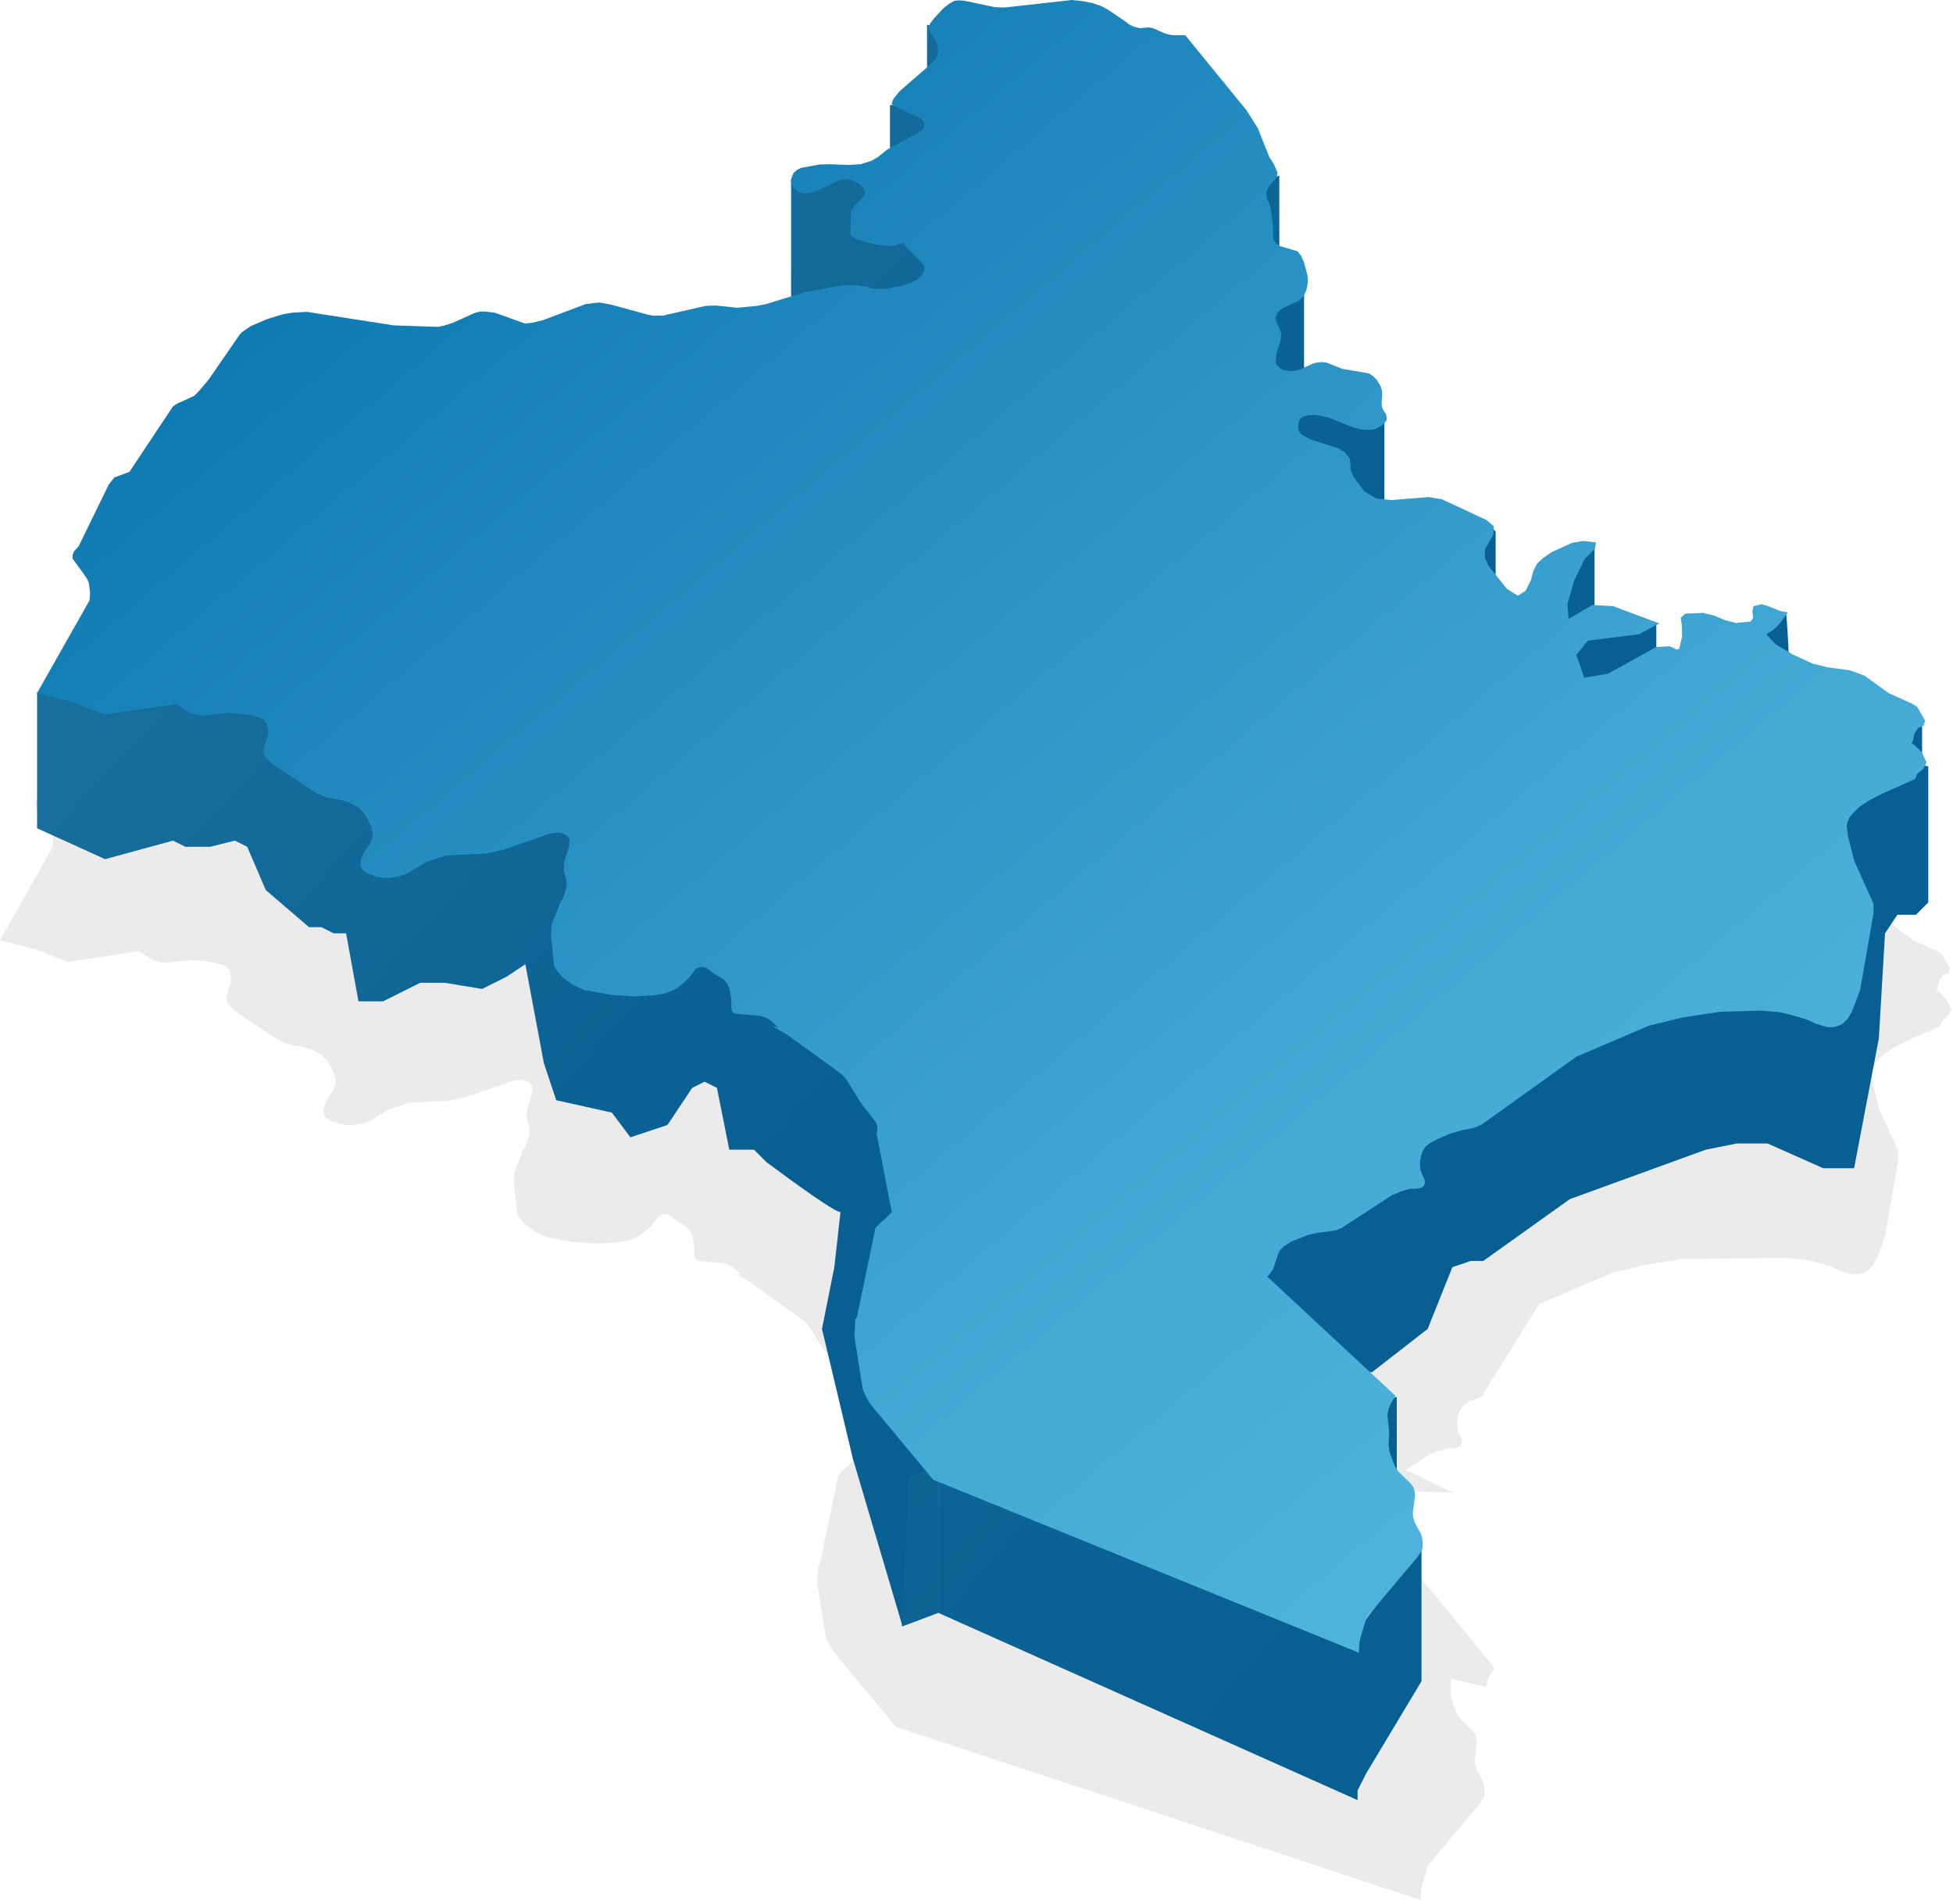
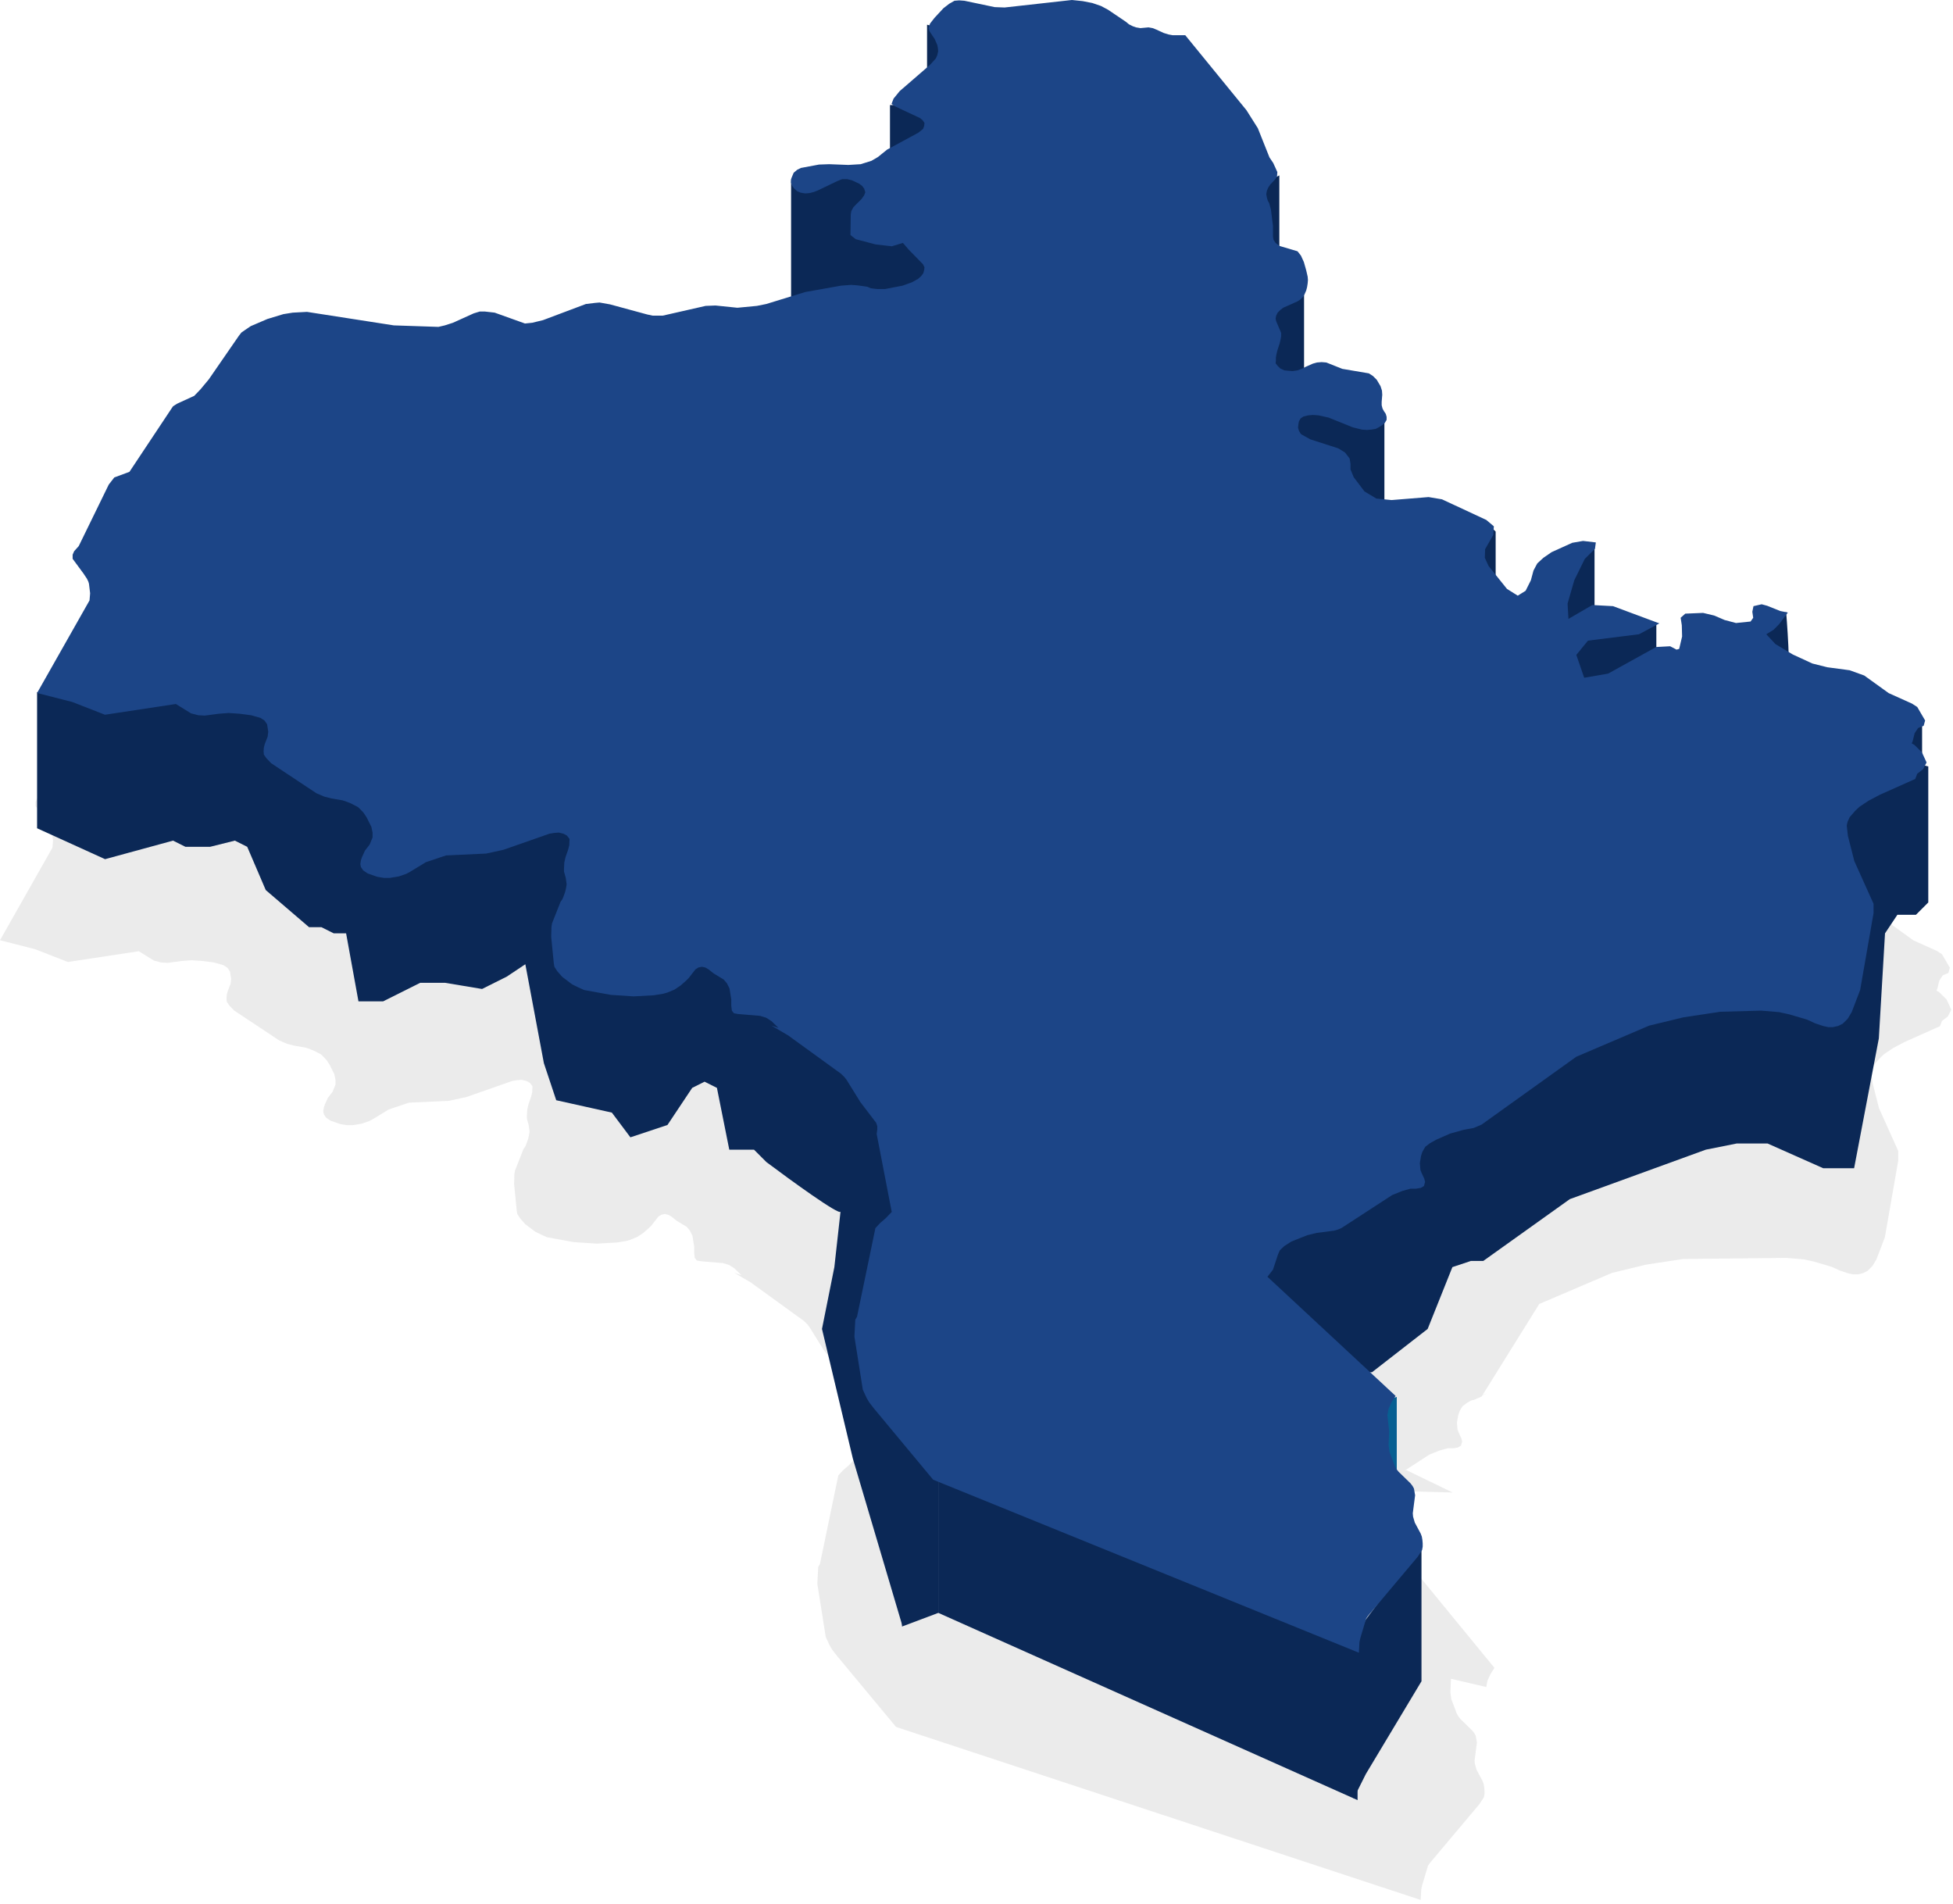
<svg xmlns="http://www.w3.org/2000/svg" width="158" height="154" viewBox="0 0 158 154" fill="none">
  <path opacity="0.1" d="M86.642 20.788L88.081 21.759L88.34 21.971L88.646 22.123L88.906 22.214L89.259 22.274L89.919 22.214L90.249 22.274L90.556 22.396L91.145 22.669L91.546 22.79L91.876 22.85H92.89L97.84 28.915L98.76 30.371L99.703 32.736L100.009 33.191L100.339 33.918L100.316 34.252L100.174 34.495L99.773 34.919L99.608 35.162L99.49 35.435L99.443 35.708L99.49 35.98L99.561 36.223L99.679 36.435L99.82 36.951L99.986 38.285V39.134L100.033 39.407L100.198 39.65L100.504 39.892L101.942 40.317L101.989 40.347L102.013 40.377L102.225 40.65L102.249 40.681L102.484 41.196L102.673 41.863L102.791 42.379L102.814 42.651L102.791 42.924L102.744 43.228L102.673 43.501L102.555 43.773L102.414 44.016L102.201 44.228L101.966 44.38L100.811 44.895L100.575 45.077L100.363 45.29L100.245 45.532L100.198 45.775L100.245 45.987L100.646 46.927V47.2L100.598 47.473L100.528 47.776L100.339 48.352L100.268 48.656L100.221 48.928V49.201L100.198 49.383L100.363 49.596L100.575 49.808L100.905 49.959L101.565 50.02L101.966 49.959L102.296 49.838L102.602 49.687L103.215 49.414L103.545 49.323L103.922 49.292L104.3 49.323L105.596 49.838L107.741 50.202L108.072 50.414L108.378 50.718L108.684 51.233L108.802 51.597L108.826 51.93L108.779 52.507V52.779L108.849 53.052L108.967 53.265L109.109 53.477L109.179 53.719V53.962L109.038 54.205L108.826 54.387L108.59 54.538L108.307 54.69L107.954 54.751L107.576 54.781L107.176 54.751L106.445 54.569L104.488 53.78L103.663 53.598L103.215 53.568L102.838 53.598L102.461 53.689L102.225 53.841L102.084 54.083L102.036 54.356L102.013 54.599L102.084 54.842L102.225 55.084L102.296 55.145L103.003 55.539L105.266 56.267L105.808 56.6L106.186 57.085L106.256 57.51V57.965L106.516 58.602L107.388 59.754L108.354 60.33L109.58 60.451L112.574 60.209L113.659 60.391L117.242 62.058L117.855 62.574L117.808 63.271L117.148 64.424L117.124 65.121L117.43 65.788L118.916 67.638L119.788 68.184L120.424 67.79L120.849 66.94L121.061 66.152L121.367 65.576L121.862 65.121L122.523 64.666L124.196 63.908L125.069 63.757L126.106 63.878L126.035 64.393L125.21 65.212L124.361 66.94L123.819 68.82L123.89 70.064L125.823 68.942L127.497 69.033L131.245 70.428L129.595 71.307L125.469 71.823L124.526 72.975L125.163 74.825L127.096 74.491L130.986 72.338L132.117 72.277L132.636 72.55L132.848 72.49L133.084 71.489L133.06 70.579L132.966 69.973L133.343 69.639L134.781 69.579L135.677 69.791L136.526 70.155L137.445 70.397L138.624 70.276L138.836 69.973L138.765 69.488L138.859 69.033L139.52 68.881L139.968 69.002L141.028 69.427L141.641 69.548L140.934 70.488L140.486 70.943L139.897 71.307L145.628 72.095L147.042 72.945L148.622 73.672L149.824 73.975L151.639 74.218L152.818 74.643L154.798 76.068L156.684 76.917L157.108 77.19L157.745 78.281L157.627 78.706L157.179 78.888L156.896 79.312L156.731 79.98L156.66 80.131L156.873 80.252L157.485 80.859L157.863 81.678L157.58 82.223L157.108 82.587L156.943 83.012L154.091 84.285L153.171 84.771L152.441 85.256L152.087 85.589L151.639 86.105L151.474 86.469L151.403 86.772L151.498 87.621L152.016 89.653L153.572 93.109V93.868L152.488 100.084L151.804 101.873L151.474 102.419L151.073 102.813L150.696 102.995L150.295 103.086H149.895L149.494 102.995L148.857 102.783L148.197 102.479L146.759 102.055L145.934 101.873L144.472 101.752L136.172 101.843L133.178 102.297L130.42 102.965L124.526 105.481L119.951 112.831L120.319 112.697L119.928 112.869L119.865 112.97L119.228 113.243L119.042 113.277L118.668 113.486L118.315 113.759L118.15 114.032L118.056 114.214L117.961 114.517L117.867 115.093L117.891 115.366L117.914 115.639L118.008 115.881L118.221 116.336L118.291 116.609L118.197 116.943L117.938 117.094L117.537 117.155H117.113L116.452 117.337L115.627 117.671L113.631 118.969L113.767 118.915L117.522 120.733L111.363 120.564L110.986 121.705L110.538 122.281L120.905 134.919L120.575 135.435L120.339 135.95L120.292 136.193L120.245 136.466L117.386 135.8L117.339 136.892L117.41 137.438L117.857 138.62L117.975 138.832L118.14 139.045L119.107 139.985L119.272 140.197L119.39 140.409L119.437 140.682L119.484 140.955L119.296 142.411L119.319 142.684L119.46 143.169L119.932 144.048L120.026 144.291L120.073 144.564L120.097 144.836V145.109L120.05 145.382L119.696 145.928L115.665 150.719L115.524 150.931L115.052 152.508L114.981 152.842L114.934 153.691L72.493 139.696L67.699 133.929L67.322 133.444L67.11 133.08L66.803 132.413L66.123 128.118L66.194 126.754L66.335 126.511L67.822 119.341L68.223 118.916L68.647 118.552L69.142 118.037L67.924 111.728L67.972 111.364V111.091L67.877 110.818L66.604 109.15L65.496 107.361L65.308 107.119L65.025 106.846L60.758 103.753L59.414 102.965L59.98 103.146L59.414 102.601L58.99 102.328L58.495 102.176L56.703 102.024L56.373 101.964L56.208 101.752L56.161 101.357V100.842L56.02 99.963L55.807 99.538L55.548 99.235L54.746 98.75L54.322 98.416L54.063 98.264L53.78 98.204L53.497 98.264L53.261 98.416L52.719 99.113L52.507 99.326L52.059 99.72L51.564 100.053L50.975 100.296L50.645 100.387L49.914 100.508L48.264 100.599L46.425 100.478L44.256 100.084L43.784 99.871L43.289 99.629L42.488 99.022L42.087 98.568L41.851 98.204L41.804 97.931L41.592 95.778L41.616 94.959L41.663 94.686L42.346 92.958L42.511 92.715L42.629 92.412L42.724 92.139L42.794 91.836L42.842 91.533L42.771 91.017L42.629 90.502V90.259L42.653 89.774L42.747 89.349L42.959 88.743L43.054 88.379L43.077 87.864L42.865 87.591L42.582 87.439L42.205 87.348L41.828 87.378L41.451 87.439L37.726 88.743L36.335 89.046L33.082 89.198L31.455 89.744L30.159 90.532L29.876 90.684L29.263 90.896L28.532 91.017H28.06L27.518 90.926L26.74 90.653L26.387 90.411L26.198 90.138L26.151 89.895L26.198 89.592L26.292 89.319L26.528 88.803L26.74 88.531L26.905 88.318L27.141 87.742V87.348L27.047 86.893L26.669 86.135L26.41 85.741L26.151 85.468L25.962 85.286L25.373 84.983L25.066 84.862L24.713 84.74L23.817 84.589L23.228 84.437L22.591 84.164L18.937 81.738L18.56 81.344L18.348 81.041L18.324 80.768L18.348 80.465L18.419 80.192L18.654 79.585L18.701 79.191L18.607 78.585L18.395 78.281L18.065 78.069L17.311 77.857L16.391 77.736L15.495 77.675L14.694 77.736L13.562 77.887L13.043 77.857L12.454 77.705L11.228 76.947L5.493 77.817L2.852 76.786L0 76.058L4.243 68.568L4.291 67.992L4.198 67.221L4.149 67.052L4.031 66.809L3.748 66.385L2.876 65.202V64.869L2.994 64.596L3.371 64.171L5.799 59.198L6.247 58.622L7.473 58.167L10.993 52.87L11.323 52.658L12.713 52.021L13.209 51.506L13.892 50.687L16.32 47.17L16.532 46.897L16.839 46.684L17.287 46.381L18.631 45.805L19.927 45.411L20.682 45.29L21.837 45.229L28.862 46.321L32.469 46.442L32.987 46.321L33.648 46.108L35.321 45.35L35.816 45.199H36.217L37.019 45.29L39.47 46.169L40.06 46.108L40.932 45.896L44.397 44.592L45.152 44.501L45.505 44.471L46.354 44.623L49.371 45.441L49.796 45.532H50.621L54.086 44.744L54.888 44.714L56.656 44.895L58.235 44.744L58.99 44.592L62.149 43.622L65.048 43.106L65.85 43.046L66.298 43.076L66.769 43.137L67.17 43.197L67.453 43.319L67.948 43.379H68.608L70.023 43.106L70.777 42.834L71.272 42.56L71.508 42.348L71.696 42.106L71.767 41.833L71.791 41.62L71.673 41.378L70.518 40.195L70.046 39.65L69.15 39.922L67.83 39.771L66.227 39.346L65.803 39.013L65.826 37.345L65.874 37.072L66.038 36.769L66.298 36.496L66.699 36.102L66.911 35.798L67.005 35.556L66.911 35.253L66.746 35.04L66.51 34.858L65.921 34.586L65.543 34.495H65.119L64.742 34.646L63.163 35.404L62.856 35.526L62.502 35.617L62.149 35.647L61.772 35.586L61.489 35.465L61.253 35.253L61.088 35.04L60.994 34.767L61.017 34.434L61.206 33.979L61.489 33.736L61.795 33.585L63.257 33.312L64.082 33.282L65.638 33.342L66.628 33.282L67.5 33.009L68.019 32.706L68.773 32.099L71.296 30.735L71.673 30.431L71.767 30.189L71.791 29.946L71.649 29.734L71.437 29.552L69.362 28.581L69.127 28.4L69.292 27.975L69.787 27.369L72.239 25.246L72.71 24.73L72.828 24.457L72.899 24.154L72.875 23.881L72.828 23.639L72.616 23.154L72.191 22.517L72.121 22.274L72.239 21.91L72.569 21.486L72.592 21.456L73.323 20.667L73.794 20.303L74.219 20.061L74.596 20.03L75.02 20.061L77.472 20.576L78.274 20.607L83.719 20L84.591 20.091L85.369 20.243L86.077 20.485L86.642 20.788Z" fill="#333333" />
-   <path d="M72.972 118.954V131.574L75.911 130.47V117.85L72.972 118.954ZM75.914 117.85V130.47L109.829 145.615V132.995L75.914 117.85Z" fill="url(#paint0_linear)" />
-   <path d="M109.5 133L110.5 131L115 125V136L110.5 143.5L109.5 145.5V133Z" fill="url(#paint1_linear)" />
-   <path d="M113 120.5V113L109.5 114L107 115.5L110 118.5L113 120.5Z" fill="url(#paint2_linear)" />
-   <path d="M115.5 107.5L111 111L104 111.5C103 110 100.9 106.8 100.5 106C100 105 98.5 102 99.5 101C100.3 100.2 105.167 97.667 107.5 96.5L115 95L114 93.5L114.5 91.5L117.5 90.5L119 89.812H120L127 85L132.5 82L138 81L147.5 82C148 80.5 149 77.3 149 76.5C149 75.7 150 74.5 150.5 74L151.5 73L146.5 69L148 64.5L152.5 63.15L154 61.5L156 62V73L155 74H153.5L152.5 75.5L152 84L150 94.5H147.5L143 92.5H140.5L138 93L127 97L120 102H119L117.5 102.5L115.5 107.5Z" fill="url(#paint3_linear)" />
-   <path d="M155.5 61V58.5C155 58.667 153.8 59.1 153 59.5C152.2 59.9 153.333 60.333 154 60.5L155.5 61Z" fill="url(#paint4_linear)" />
-   <path d="M144.5 55C144.9 55.4 144.667 51.5 144.5 49.5L141.5 51.5V53.5C142.333 53.833 144.1 54.6 144.5 55Z" fill="url(#paint5_linear)" />
-   <path d="M134 54V50.5L128 51.5L124 54L124.5 56L129.5 57.5L134 54Z" fill="url(#paint6_linear)" />
-   <path d="M129 49.5V44L126 47.5L125.5 50L126.5 51.5L129 49.5Z" fill="url(#paint7_linear)" />
-   <path d="M112 41.5V34L109.5 31.5L105 32.5C104.167 33.167 102.5 34.6 102.5 35C102.5 35.5 103 36.5 103.5 37.5C104 38.5 104.5 38 106.5 39C108.5 40 108 41 108 41.5C108 41.9 110.667 41.667 112 41.5Z" fill="url(#paint8_linear)" />
-   <path d="M121 43L120.5 42.5C120 42.833 118.6 43.6 117 44C115.4 44.4 116.333 46.167 117 47L121 47.5V43Z" fill="url(#paint9_linear)" />
-   <path d="M105.5 31V23L104 24C103.167 24.833 101.3 26.8 100.5 28C99.7 29.2 100.167 30.5 100.5 31H105.5Z" fill="url(#paint10_linear)" />
-   <path d="M103.5 20.5V14.188C103 14.458 101.9 15 101.5 15C101 15 101 16.5 101 17.5C101 18.3 101.667 19.167 102 19.5L103.5 20.5Z" fill="url(#paint11_linear)" />
-   <path d="M64 25.5V14.5L67 14L72.5 15C74.167 15.667 77.7 17.1 78.5 17.5C79.5 18 79 20 79.5 22.5C80 25 73.5 25.5 72.5 26C71.7 26.4 66.5 25.833 64 25.5Z" fill="url(#paint12_linear)" />
-   <path d="M72 13V8.5H76L76.5 9.5C76.333 9.833 76 10.6 76 11C76 11.5 72 12.5 72 13Z" fill="url(#paint13_linear)" />
-   <path d="M75 5.5V2L77 2.5L76.5 4.5L75 5.5Z" fill="url(#paint14_linear)" />
-   <path d="M3 67V56L4.5 55.5H8L8.5 57.5L14 56.5H15H17H19L20 57L22 57.5L25 62.5L26 63L27 63.5H28L30 65L32 66L31 68V70L32 69.5L34 69L36 68L39 68.5L41 68L42.5 67.5L44 65L47.5 65.5L48 70L49.5 71.5L50 74C50.667 75.833 52 79.6 52 80L54 79.5L56 77.5H57L58 78C58.333 78.167 59 78.6 59 79L61 80L62 81L64.5 83L68 86C69.333 87 72.1 89.1 72.5 89.5C72.9 89.9 75 96.667 76 100L73.5 101L72 104C71.6 104.8 70.5 106.667 70 107.5C71.167 109.167 73.6 112.5 74 112.5C74.5 112.5 75 115.5 75.5 116.5C75.9 117.3 76 118.167 76 118.5L73.5 119.5L73 131.5L69 118L66.5 107.5L67.5 102.5L67.999 98.011C67.918 98.341 63.98 95.485 62 94L61 93H59L58 88L57 87.5L56 88L54 91L51 92L49.5 90L45 89L44 86L42.5 78L41 79L39 80L36 79.5H34L32 80.5L31 81H29L28 75.5H27L26 75H25L21.5 72L20 68.5L19 68L17 68.5H15L14 68L8.5 69.5L3 67Z" fill="url(#paint15_linear)" />
-   <path d="M89.642 0.788L91.081 1.759L91.34 1.971L91.646 2.123L91.906 2.214L92.259 2.274L92.919 2.214L93.249 2.274L93.556 2.396L94.145 2.668L94.546 2.79L94.876 2.85H95.89L100.84 8.915L101.76 10.371L102.703 12.736L103.009 13.191L103.339 13.918L103.316 14.252L103.174 14.495L102.773 14.919L102.608 15.162L102.49 15.435L102.443 15.707L102.49 15.98L102.561 16.223L102.679 16.435L102.82 16.951L102.986 18.285V19.134L103.033 19.407L103.198 19.649L103.504 19.892L104.942 20.317L104.989 20.347L105.013 20.377L105.225 20.65L105.249 20.68L105.484 21.196L105.673 21.863L105.791 22.379L105.814 22.651L105.791 22.924L105.744 23.228L105.673 23.5L105.555 23.773L105.414 24.016L105.201 24.228L104.966 24.38L103.811 24.895L103.575 25.077L103.363 25.29L103.245 25.532L103.198 25.775L103.245 25.987L103.646 26.927V27.2L103.598 27.473L103.528 27.776L103.339 28.352L103.268 28.655L103.221 28.928V29.201L103.198 29.383L103.363 29.596L103.575 29.808L103.905 29.959L104.565 30.02L104.966 29.959L105.296 29.838L105.602 29.686L106.215 29.414L106.545 29.323L106.922 29.292L107.3 29.323L108.596 29.838L110.741 30.202L111.072 30.414L111.378 30.718L111.684 31.233L111.802 31.597L111.826 31.93L111.779 32.507V32.779L111.849 33.052L111.967 33.265L112.109 33.477L112.179 33.719V33.962L112.038 34.205L111.826 34.387L111.59 34.538L111.307 34.69L110.954 34.751L110.576 34.781L110.176 34.751L109.445 34.569L107.488 33.78L106.663 33.598L106.215 33.568L105.838 33.598L105.461 33.689L105.225 33.841L105.084 34.083L105.036 34.356L105.013 34.599L105.084 34.842L105.225 35.084L105.296 35.145L106.003 35.539L108.266 36.267L108.808 36.6L109.186 37.085L109.256 37.51V37.965L109.516 38.602L110.388 39.754L111.354 40.33L112.58 40.451L115.574 40.209L116.659 40.391L120.242 42.058L120.855 42.574L120.808 43.271L120.148 44.424L120.124 45.121L120.43 45.788L121.916 47.638L122.788 48.184L123.424 47.789L123.849 46.94L124.061 46.152L124.367 45.576L124.862 45.121L125.523 44.666L127.196 43.908L128.069 43.757L129.106 43.878L129.035 44.393L128.21 45.212L127.361 46.94L126.819 48.821L126.89 50.064L128.823 48.942L130.497 49.033L134.245 50.428L132.595 51.307L128.469 51.822L127.526 52.975L128.163 54.825L130.096 54.491L133.986 52.338L135.117 52.277L135.636 52.55L135.848 52.49L136.084 51.489L136.06 50.579L135.966 49.973L136.343 49.639L137.781 49.579L138.677 49.791L139.526 50.155L140.445 50.397L141.624 50.276L141.836 49.973L141.765 49.488L141.859 49.033L142.52 48.881L142.968 49.002L144.028 49.427L144.641 49.548L143.934 50.488L143.486 50.943L142.897 51.307L143.628 52.095L145.042 52.944L146.622 53.672L147.824 53.975L149.639 54.218L150.818 54.643L152.798 56.068L154.684 56.917L155.108 57.19L155.745 58.281L155.627 58.706L155.179 58.888L154.896 59.312L154.731 59.98L154.66 60.131L154.873 60.252L155.485 60.859L155.863 61.678L155.58 62.223L155.108 62.587L154.943 63.012L152.091 64.285L151.171 64.771L150.441 65.256L150.087 65.589L149.639 66.105L149.474 66.469L149.403 66.772L149.498 67.621L150.016 69.653L151.572 73.109V73.868L150.488 80.084L149.804 81.873L149.474 82.419L149.073 82.813L148.696 82.995L148.295 83.086H147.895L147.494 82.995L146.857 82.783L146.197 82.479L144.759 82.055L143.934 81.873L142.472 81.752L139.172 81.843L136.178 82.297L133.42 82.965L127.526 85.481L119.865 90.97L119.228 91.243L118.403 91.394L117.319 91.698L116.211 92.183L115.668 92.486L115.315 92.759L115.15 93.032L115.056 93.214L114.961 93.517L114.867 94.093L114.891 94.366L114.914 94.639L115.008 94.881L115.221 95.336L115.291 95.609L115.197 95.943L114.938 96.094L114.537 96.155H114.113L113.452 96.337L112.627 96.671L108.525 99.339L108.243 99.46L107.913 99.551L106.522 99.733L105.767 99.915L104.471 100.431L103.905 100.794L103.551 101.128L103.504 101.219L103.386 101.492L102.986 102.705L102.538 103.281L112.905 112.919L112.575 113.435L112.339 113.95L112.292 114.193L112.245 114.466L112.386 115.8L112.339 116.892L112.41 117.438L112.857 118.62L112.975 118.832L113.14 119.045L114.107 119.985L114.272 120.197L114.39 120.409L114.437 120.682L114.484 120.955L114.296 122.411L114.319 122.684L114.46 123.169L114.932 124.048L115.026 124.291L115.073 124.564L115.097 124.836V125.109L115.05 125.382L114.696 125.928L110.665 130.719L110.524 130.931L110.052 132.508L109.981 132.842L109.934 133.691L75.493 119.696L70.699 113.929L70.322 113.444L70.11 113.08L69.803 112.413L69.123 108.118L69.194 106.754L69.335 106.511L70.822 99.341L71.223 98.916L71.647 98.552L72.142 98.037L70.924 91.728L70.972 91.364V91.091L70.877 90.818L69.604 89.15L68.496 87.361L68.308 87.119L68.025 86.846L63.758 83.753L62.414 82.965L62.98 83.147L62.414 82.601L61.99 82.328L61.495 82.176L59.703 82.025L59.373 81.964L59.208 81.752L59.161 81.357V80.842L59.02 79.963L58.807 79.538L58.548 79.235L57.746 78.75L57.322 78.416L57.063 78.264L56.78 78.204L56.497 78.264L56.261 78.416L55.719 79.113L55.507 79.326L55.059 79.72L54.564 80.053L53.975 80.296L53.645 80.387L52.914 80.508L51.264 80.599L49.425 80.478L47.256 80.084L46.784 79.871L46.289 79.629L45.488 79.022L45.087 78.568L44.851 78.204L44.804 77.931L44.592 75.778L44.616 74.959L44.663 74.686L45.346 72.958L45.511 72.715L45.629 72.412L45.724 72.139L45.794 71.836L45.842 71.533L45.771 71.017L45.629 70.502V70.259L45.653 69.774L45.747 69.349L45.959 68.743L46.054 68.379L46.077 67.864L45.865 67.591L45.582 67.439L45.205 67.348L44.828 67.378L44.451 67.439L40.726 68.743L39.335 69.046L36.082 69.198L34.455 69.744L33.158 70.532L32.876 70.684L32.263 70.896L31.532 71.017H31.06L30.518 70.926L29.74 70.653L29.387 70.411L29.198 70.138L29.151 69.895L29.198 69.592L29.292 69.319L29.528 68.803L29.74 68.531L29.905 68.318L30.141 67.742V67.348L30.047 66.893L29.669 66.135L29.41 65.741L29.151 65.468L28.962 65.286L28.373 64.983L28.066 64.862L27.713 64.74L26.817 64.589L26.228 64.437L25.591 64.164L21.937 61.738L21.56 61.344L21.348 61.041L21.324 60.768L21.348 60.465L21.419 60.192L21.654 59.585L21.701 59.191L21.607 58.585L21.395 58.281L21.065 58.069L20.311 57.857L19.391 57.736L18.495 57.675L17.694 57.736L16.562 57.887L16.044 57.857L15.454 57.705L14.228 56.947L8.493 57.817L5.852 56.786L3 56.058L7.243 48.568L7.291 47.992L7.198 47.221L7.149 47.052L7.031 46.809L6.748 46.385L5.876 45.202V44.869L5.994 44.596L6.371 44.171L8.799 39.198L9.247 38.622L10.473 38.167L13.993 32.87L14.323 32.658L15.713 32.021L16.209 31.506L16.892 30.687L19.32 27.17L19.532 26.897L19.839 26.684L20.287 26.381L21.631 25.805L22.927 25.411L23.682 25.29L24.837 25.229L31.862 26.321L35.469 26.442L35.987 26.321L36.648 26.108L38.321 25.35L38.816 25.199H39.217L40.019 25.29L42.47 26.169L43.06 26.108L43.932 25.896L47.397 24.592L48.152 24.501L48.505 24.471L49.354 24.622L52.371 25.441L52.796 25.532H53.621L57.086 24.744L57.888 24.713L59.656 24.895L61.235 24.744L61.99 24.592L65.149 23.622L68.048 23.106L68.85 23.046L69.298 23.076L69.769 23.137L70.17 23.197L70.453 23.319L70.948 23.379H71.608L73.023 23.106L73.777 22.834L74.272 22.561L74.508 22.348L74.696 22.106L74.767 21.833L74.791 21.62L74.673 21.378L73.518 20.195L73.046 19.649L72.15 19.922L70.83 19.771L69.227 19.346L68.803 19.013L68.826 17.345L68.874 17.072L69.038 16.769L69.298 16.496L69.699 16.102L69.911 15.798L70.005 15.556L69.911 15.253L69.746 15.04L69.51 14.858L68.921 14.585L68.543 14.495H68.119L67.742 14.646L66.162 15.404L65.856 15.525L65.502 15.617L65.149 15.647L64.772 15.586L64.489 15.465L64.253 15.253L64.088 15.04L63.994 14.767L64.017 14.434L64.206 13.979L64.489 13.736L64.795 13.585L66.257 13.312L67.082 13.282L68.638 13.342L69.628 13.282L70.5 13.009L71.019 12.706L71.773 12.099L74.296 10.735L74.673 10.431L74.767 10.189L74.791 9.946L74.649 9.734L74.437 9.552L72.362 8.581L72.127 8.4L72.292 7.975L72.787 7.369L75.239 5.246L75.71 4.73L75.828 4.458L75.899 4.154L75.875 3.881L75.828 3.639L75.616 3.154L75.191 2.517L75.121 2.274L75.239 1.91L75.569 1.486L75.592 1.456L76.323 0.667L76.794 0.303L77.219 0.061L77.596 0.03L78.02 0.061L80.472 0.576L81.274 0.606L86.719 0L87.591 0.091L88.369 0.243L89.077 0.485L89.642 0.788Z" fill="url(#paint16_linear)" />
+   <path d="M72.972 118.954V131.574L75.911 130.47V117.85L72.972 118.954ZM75.914 117.85V130.47L109.829 145.615V132.995L75.914 117.85Z" fill="#0B2856" />
+   <path d="M109.5 133L110.5 131L115 125V136L110.5 143.5L109.5 145.5V133Z" fill="#0B2856" />
+   <path d="M113 120.5V113L109.5 114L107 115.5L110 118.5L113 120.5Z" fill="url(#paint0_linear)" />
+   <path d="M115.5 107.5L111 111L104 111.5C103 110 100.9 106.8 100.5 106C100 105 98.5 102 99.5 101C100.3 100.2 105.167 97.667 107.5 96.5L115 95L114 93.5L114.5 91.5L117.5 90.5L119 89.812H120L127 85L132.5 82L138 81L147.5 82C148 80.5 149 77.3 149 76.5C149 75.7 150 74.5 150.5 74L151.5 73L146.5 69L148 64.5L152.5 63.15L154 61.5L156 62V73L155 74H153.5L152.5 75.5L152 84L150 94.5H147.5L143 92.5H140.5L138 93L127 97L120 102H119L117.5 102.5L115.5 107.5Z" fill="#0B2856" />
+   <path d="M155.5 61V58.5C155 58.667 153.8 59.1 153 59.5C152.2 59.9 153.333 60.333 154 60.5L155.5 61Z" fill="#0B2856" />
+   <path d="M144.5 55C144.9 55.4 144.667 51.5 144.5 49.5L141.5 51.5V53.5C142.333 53.833 144.1 54.6 144.5 55Z" fill="#0B2856" />
+   <path d="M134 54V50.5L128 51.5L124 54L124.5 56L129.5 57.5L134 54Z" fill="#0B2856" />
+   <path d="M129 49.5V44L126 47.5L125.5 50L126.5 51.5L129 49.5Z" fill="#0B2856" />
+   <path d="M112 41.5V34L109.5 31.5L105 32.5C104.167 33.167 102.5 34.6 102.5 35C102.5 35.5 103 36.5 103.5 37.5C104 38.5 104.5 38 106.5 39C108.5 40 108 41 108 41.5C108 41.9 110.667 41.667 112 41.5Z" fill="#0B2856" />
+   <path d="M121 43L120.5 42.5C120 42.833 118.6 43.6 117 44C115.4 44.4 116.333 46.167 117 47L121 47.5V43Z" fill="#0B2856" />
+   <path d="M105.5 31V23L104 24C103.167 24.833 101.3 26.8 100.5 28C99.7 29.2 100.167 30.5 100.5 31H105.5Z" fill="#0B2856" />
+   <path d="M103.5 20.5V14.188C103 14.458 101.9 15 101.5 15C101 15 101 16.5 101 17.5C101 18.3 101.667 19.167 102 19.5L103.5 20.5Z" fill="#0B2856" />
+   <path d="M64 25.5V14.5L67 14L72.5 15C74.167 15.667 77.7 17.1 78.5 17.5C79.5 18 79 20 79.5 22.5C80 25 73.5 25.5 72.5 26C71.7 26.4 66.5 25.833 64 25.5Z" fill="#0B2856" />
+   <path d="M72 13V8.5H76L76.5 9.5C76.333 9.833 76 10.6 76 11C76 11.5 72 12.5 72 13Z" fill="#0B2856" />
+   <path d="M75 5.5V2L77 2.5L76.5 4.5L75 5.5Z" fill="#0B2856" />
+   <path d="M3 67V56L4.5 55.5H8L8.5 57.5L14 56.5H15H17H19L20 57L22 57.5L25 62.5L26 63L27 63.5H28L30 65L32 66L31 68V70L32 69.5L34 69L36 68L39 68.5L41 68L42.5 67.5L44 65L47.5 65.5L48 70L49.5 71.5L50 74C50.667 75.833 52 79.6 52 80L54 79.5L56 77.5H57L58 78C58.333 78.167 59 78.6 59 79L61 80L62 81L64.5 83L68 86C69.333 87 72.1 89.1 72.5 89.5C72.9 89.9 75 96.667 76 100L73.5 101L72 104C71.6 104.8 70.5 106.667 70 107.5C71.167 109.167 73.6 112.5 74 112.5C74.5 112.5 75 115.5 75.5 116.5C75.9 117.3 76 118.167 76 118.5L73.5 119.5L73 131.5L69 118L66.5 107.5L67.5 102.5L67.999 98.011C67.918 98.341 63.98 95.485 62 94L61 93H59L58 88L57 87.5L56 88L54 91L51 92L49.5 90L45 89L44 86L42.5 78L41 79L39 80L36 79.5H34L32 80.5L31 81H29L28 75.5H27L26 75H25L21.5 72L20 68.5L19 68L17 68.5H15L14 68L8.5 69.5L3 67Z" fill="#0B2856" />
+   <path d="M89.642 0.788L91.081 1.759L91.34 1.971L91.646 2.123L91.906 2.214L92.259 2.274L92.919 2.214L93.249 2.274L93.556 2.396L94.145 2.668L94.546 2.79L94.876 2.85H95.89L100.84 8.915L101.76 10.371L102.703 12.736L103.009 13.191L103.339 13.918L103.316 14.252L103.174 14.495L102.773 14.919L102.608 15.162L102.49 15.435L102.443 15.707L102.49 15.98L102.561 16.223L102.679 16.435L102.82 16.951L102.986 18.285V19.134L103.033 19.407L103.198 19.649L103.504 19.892L104.942 20.317L104.989 20.347L105.013 20.377L105.225 20.65L105.249 20.68L105.484 21.196L105.673 21.863L105.791 22.379L105.814 22.651L105.791 22.924L105.744 23.228L105.673 23.5L105.555 23.773L105.414 24.016L105.201 24.228L104.966 24.38L103.811 24.895L103.575 25.077L103.363 25.29L103.245 25.532L103.198 25.775L103.245 25.987L103.646 26.927V27.2L103.598 27.473L103.528 27.776L103.339 28.352L103.268 28.655L103.221 28.928V29.201L103.198 29.383L103.363 29.596L103.575 29.808L103.905 29.959L104.565 30.02L104.966 29.959L105.296 29.838L105.602 29.686L106.215 29.414L106.545 29.323L106.922 29.292L107.3 29.323L108.596 29.838L110.741 30.202L111.072 30.414L111.378 30.718L111.684 31.233L111.802 31.597L111.826 31.93L111.779 32.507V32.779L111.849 33.052L111.967 33.265L112.109 33.477L112.179 33.719V33.962L112.038 34.205L111.826 34.387L111.59 34.538L111.307 34.69L110.954 34.751L110.576 34.781L110.176 34.751L109.445 34.569L107.488 33.78L106.663 33.598L106.215 33.568L105.838 33.598L105.461 33.689L105.225 33.841L105.084 34.083L105.036 34.356L105.013 34.599L105.084 34.842L105.225 35.084L105.296 35.145L106.003 35.539L108.266 36.267L108.808 36.6L109.186 37.085L109.256 37.51V37.965L109.516 38.602L110.388 39.754L111.354 40.33L112.58 40.451L115.574 40.209L116.659 40.391L120.242 42.058L120.855 42.574L120.808 43.271L120.148 44.424L120.124 45.121L120.43 45.788L121.916 47.638L122.788 48.184L123.424 47.789L123.849 46.94L124.061 46.152L124.367 45.576L124.862 45.121L125.523 44.666L127.196 43.908L128.069 43.757L129.106 43.878L129.035 44.393L128.21 45.212L127.361 46.94L126.819 48.821L126.89 50.064L128.823 48.942L130.497 49.033L134.245 50.428L132.595 51.307L128.469 51.822L127.526 52.975L128.163 54.825L130.096 54.491L133.986 52.338L135.117 52.277L135.636 52.55L135.848 52.49L136.084 51.489L136.06 50.579L135.966 49.973L136.343 49.639L137.781 49.579L138.677 49.791L139.526 50.155L140.445 50.397L141.624 50.276L141.836 49.973L141.765 49.488L141.859 49.033L142.52 48.881L142.968 49.002L144.028 49.427L144.641 49.548L143.934 50.488L143.486 50.943L142.897 51.307L143.628 52.095L145.042 52.944L146.622 53.672L147.824 53.975L149.639 54.218L150.818 54.643L152.798 56.068L154.684 56.917L155.108 57.19L155.745 58.281L155.627 58.706L155.179 58.888L154.896 59.312L154.731 59.98L154.66 60.131L154.873 60.252L155.485 60.859L155.863 61.678L155.58 62.223L155.108 62.587L154.943 63.012L152.091 64.285L151.171 64.771L150.441 65.256L150.087 65.589L149.639 66.105L149.474 66.469L149.403 66.772L149.498 67.621L150.016 69.653L151.572 73.109V73.868L150.488 80.084L149.804 81.873L149.474 82.419L149.073 82.813L148.696 82.995L148.295 83.086H147.895L147.494 82.995L146.857 82.783L146.197 82.479L144.759 82.055L143.934 81.873L142.472 81.752L139.172 81.843L136.178 82.297L133.42 82.965L127.526 85.481L119.865 90.97L119.228 91.243L118.403 91.394L117.319 91.698L116.211 92.183L115.668 92.486L115.315 92.759L115.15 93.032L115.056 93.214L114.961 93.517L114.867 94.093L114.891 94.366L114.914 94.639L115.008 94.881L115.221 95.336L115.291 95.609L115.197 95.943L114.938 96.094L114.537 96.155H114.113L113.452 96.337L112.627 96.671L108.525 99.339L108.243 99.46L107.913 99.551L106.522 99.733L105.767 99.915L104.471 100.431L103.905 100.794L103.551 101.128L103.504 101.219L103.386 101.492L102.986 102.705L102.538 103.281L112.905 112.919L112.575 113.435L112.339 113.95L112.292 114.193L112.245 114.466L112.386 115.8L112.339 116.892L112.41 117.438L112.857 118.62L112.975 118.832L113.14 119.045L114.107 119.985L114.272 120.197L114.39 120.409L114.437 120.682L114.484 120.955L114.296 122.411L114.319 122.684L114.46 123.169L114.932 124.048L115.026 124.291L115.073 124.564L115.097 124.836V125.109L115.05 125.382L114.696 125.928L110.665 130.719L110.524 130.931L110.052 132.508L109.981 132.842L109.934 133.691L75.493 119.696L70.699 113.929L70.322 113.444L70.11 113.08L69.803 112.413L69.123 108.118L69.194 106.754L69.335 106.511L70.822 99.341L71.223 98.916L71.647 98.552L72.142 98.037L70.924 91.728L70.972 91.364V91.091L70.877 90.818L69.604 89.15L68.496 87.361L68.308 87.119L68.025 86.846L63.758 83.753L62.414 82.965L62.98 83.147L62.414 82.601L61.99 82.328L61.495 82.176L59.703 82.025L59.373 81.964L59.208 81.752L59.161 81.357V80.842L59.02 79.963L58.807 79.538L58.548 79.235L57.746 78.75L57.322 78.416L57.063 78.264L56.78 78.204L56.497 78.264L56.261 78.416L55.719 79.113L55.507 79.326L55.059 79.72L54.564 80.053L53.975 80.296L53.645 80.387L52.914 80.508L51.264 80.599L49.425 80.478L47.256 80.084L46.784 79.871L46.289 79.629L45.488 79.022L45.087 78.568L44.851 78.204L44.804 77.931L44.592 75.778L44.616 74.959L44.663 74.686L45.346 72.958L45.511 72.715L45.629 72.412L45.724 72.139L45.794 71.836L45.842 71.533L45.771 71.017L45.629 70.502V70.259L45.653 69.774L45.747 69.349L45.959 68.743L46.054 68.379L46.077 67.864L45.865 67.591L45.582 67.439L45.205 67.348L44.828 67.378L44.451 67.439L40.726 68.743L39.335 69.046L36.082 69.198L34.455 69.744L33.158 70.532L32.876 70.684L32.263 70.896L31.532 71.017H31.06L30.518 70.926L29.74 70.653L29.387 70.411L29.198 70.138L29.151 69.895L29.198 69.592L29.292 69.319L29.528 68.803L29.74 68.531L29.905 68.318L30.141 67.742V67.348L30.047 66.893L29.669 66.135L29.41 65.741L29.151 65.468L28.962 65.286L28.373 64.983L28.066 64.862L27.713 64.74L26.817 64.589L26.228 64.437L25.591 64.164L21.937 61.738L21.56 61.344L21.348 61.041L21.324 60.768L21.348 60.465L21.419 60.192L21.654 59.585L21.701 59.191L21.607 58.585L21.395 58.281L21.065 58.069L20.311 57.857L19.391 57.736L18.495 57.675L17.694 57.736L16.562 57.887L16.044 57.857L15.454 57.705L14.228 56.947L8.493 57.817L5.852 56.786L3 56.058L7.243 48.568L7.291 47.992L7.198 47.221L7.149 47.052L7.031 46.809L6.748 46.385L5.876 45.202V44.869L5.994 44.596L6.371 44.171L8.799 39.198L9.247 38.622L10.473 38.167L13.993 32.87L14.323 32.658L15.713 32.021L16.209 31.506L16.892 30.687L19.32 27.17L19.532 26.897L19.839 26.684L20.287 26.381L21.631 25.805L22.927 25.411L23.682 25.29L24.837 25.229L31.862 26.321L35.469 26.442L35.987 26.321L36.648 26.108L38.321 25.35L38.816 25.199H39.217L40.019 25.29L42.47 26.169L43.06 26.108L43.932 25.896L47.397 24.592L48.152 24.501L48.505 24.471L49.354 24.622L52.371 25.441L52.796 25.532H53.621L57.086 24.744L57.888 24.713L59.656 24.895L61.235 24.744L61.99 24.592L65.149 23.622L68.048 23.106L68.85 23.046L69.298 23.076L69.769 23.137L70.17 23.197L70.453 23.319L70.948 23.379H71.608L73.023 23.106L73.777 22.834L74.272 22.561L74.508 22.348L74.696 22.106L74.767 21.833L74.791 21.62L74.673 21.378L73.518 20.195L73.046 19.649L72.15 19.922L70.83 19.771L69.227 19.346L68.803 19.013L68.826 17.345L68.874 17.072L69.038 16.769L69.298 16.496L69.699 16.102L69.911 15.798L70.005 15.556L69.911 15.253L69.746 15.04L69.51 14.858L68.921 14.585L68.543 14.495H68.119L67.742 14.646L66.162 15.404L65.856 15.525L65.502 15.617L65.149 15.647L64.772 15.586L64.489 15.465L64.253 15.253L64.088 15.04L63.994 14.767L64.017 14.434L64.206 13.979L64.489 13.736L64.795 13.585L66.257 13.312L67.082 13.282L68.638 13.342L69.628 13.282L70.5 13.009L71.019 12.706L71.773 12.099L74.296 10.735L74.673 10.431L74.767 10.189L74.791 9.946L74.649 9.734L74.437 9.552L72.362 8.581L72.127 8.4L72.292 7.975L72.787 7.369L75.239 5.246L75.71 4.73L75.828 4.458L75.899 4.154L75.875 3.881L75.828 3.639L75.616 3.154L75.191 2.517L75.121 2.274L75.239 1.91L75.569 1.486L75.592 1.456L76.323 0.667L76.794 0.303L77.219 0.061L77.596 0.03L78.02 0.061L80.472 0.576L81.274 0.606L86.719 0L87.591 0.091L88.369 0.243L89.077 0.485L89.642 0.788Z" fill="#1C4587" />
  <defs>
-     <linearGradient id="paint0_linear" x1="-90" y1="-84" x2="130.342" y2="107.524" gradientUnits="userSpaceOnUse">
+     <linearGradient id="paint0_linear" x1="-65.5" y1="-76" x2="89.114" y2="67.812" gradientUnits="userSpaceOnUse">
      <stop stop-color="#3A90B6" />
      <stop offset="1" stop-color="#075F92" />
    </linearGradient>
-     <linearGradient id="paint1_linear" x1="-65.5" y1="-76" x2="89.114" y2="67.812" gradientUnits="userSpaceOnUse">
-       <stop stop-color="#3A90B6" />
-       <stop offset="1" stop-color="#075F92" />
-     </linearGradient>
-     <linearGradient id="paint2_linear" x1="-65.5" y1="-76" x2="89.114" y2="67.812" gradientUnits="userSpaceOnUse">
-       <stop stop-color="#3A90B6" />
-       <stop offset="1" stop-color="#075F92" />
-     </linearGradient>
-     <linearGradient id="paint3_linear" x1="-65.5" y1="-76" x2="89.114" y2="67.812" gradientUnits="userSpaceOnUse">
-       <stop stop-color="#3A90B6" />
-       <stop offset="1" stop-color="#075F92" />
-     </linearGradient>
-     <linearGradient id="paint4_linear" x1="-65.5" y1="-76" x2="89.114" y2="67.812" gradientUnits="userSpaceOnUse">
-       <stop stop-color="#3A90B6" />
-       <stop offset="1" stop-color="#075F92" />
-     </linearGradient>
-     <linearGradient id="paint5_linear" x1="-65.5" y1="-76" x2="89.114" y2="67.812" gradientUnits="userSpaceOnUse">
-       <stop stop-color="#3A90B6" />
-       <stop offset="1" stop-color="#075F92" />
-     </linearGradient>
-     <linearGradient id="paint6_linear" x1="-65.5" y1="-76" x2="89.114" y2="67.812" gradientUnits="userSpaceOnUse">
-       <stop stop-color="#3A90B6" />
-       <stop offset="1" stop-color="#075F92" />
-     </linearGradient>
-     <linearGradient id="paint7_linear" x1="-65.5" y1="-76" x2="89.114" y2="67.812" gradientUnits="userSpaceOnUse">
-       <stop stop-color="#3A90B6" />
-       <stop offset="1" stop-color="#075F92" />
-     </linearGradient>
-     <linearGradient id="paint8_linear" x1="-65.5" y1="-76" x2="89.114" y2="67.812" gradientUnits="userSpaceOnUse">
-       <stop stop-color="#3A90B6" />
-       <stop offset="1" stop-color="#075F92" />
-     </linearGradient>
-     <linearGradient id="paint9_linear" x1="-65.5" y1="-76" x2="89.114" y2="67.812" gradientUnits="userSpaceOnUse">
-       <stop stop-color="#3A90B6" />
-       <stop offset="1" stop-color="#075F92" />
-     </linearGradient>
-     <linearGradient id="paint10_linear" x1="-65.5" y1="-76" x2="89.114" y2="67.812" gradientUnits="userSpaceOnUse">
-       <stop stop-color="#3A90B6" />
-       <stop offset="1" stop-color="#075F92" />
-     </linearGradient>
-     <linearGradient id="paint11_linear" x1="-65.5" y1="-76" x2="89.114" y2="67.812" gradientUnits="userSpaceOnUse">
-       <stop stop-color="#3A90B6" />
-       <stop offset="1" stop-color="#075F92" />
-     </linearGradient>
-     <linearGradient id="paint12_linear" x1="-65.5" y1="-76" x2="89.114" y2="67.812" gradientUnits="userSpaceOnUse">
-       <stop stop-color="#3A90B6" />
-       <stop offset="1" stop-color="#075F92" />
-     </linearGradient>
-     <linearGradient id="paint13_linear" x1="-65.5" y1="-76" x2="89.114" y2="67.812" gradientUnits="userSpaceOnUse">
-       <stop stop-color="#3A90B6" />
-       <stop offset="1" stop-color="#075F92" />
-     </linearGradient>
-     <linearGradient id="paint14_linear" x1="-65.5" y1="-76" x2="89.114" y2="67.812" gradientUnits="userSpaceOnUse">
-       <stop stop-color="#3A90B6" />
-       <stop offset="1" stop-color="#075F92" />
-     </linearGradient>
-     <linearGradient id="paint15_linear" x1="-65.5" y1="-76" x2="89.114" y2="67.812" gradientUnits="userSpaceOnUse">
-       <stop stop-color="#3A90B6" />
-       <stop offset="1" stop-color="#075F92" />
-     </linearGradient>
-     <linearGradient id="paint16_linear" x1="115" y1="170.5" x2="-51.151" y2="-25.005" gradientUnits="userSpaceOnUse">
-       <stop stop-color="#59BDE4" />
-       <stop offset="0.26" stop-color="#43A9D5" />
-       <stop offset="0.698" stop-color="#0B77B0" />
-       <stop offset="1" stop-color="#015E94" />
-     </linearGradient>
  </defs>
</svg>
